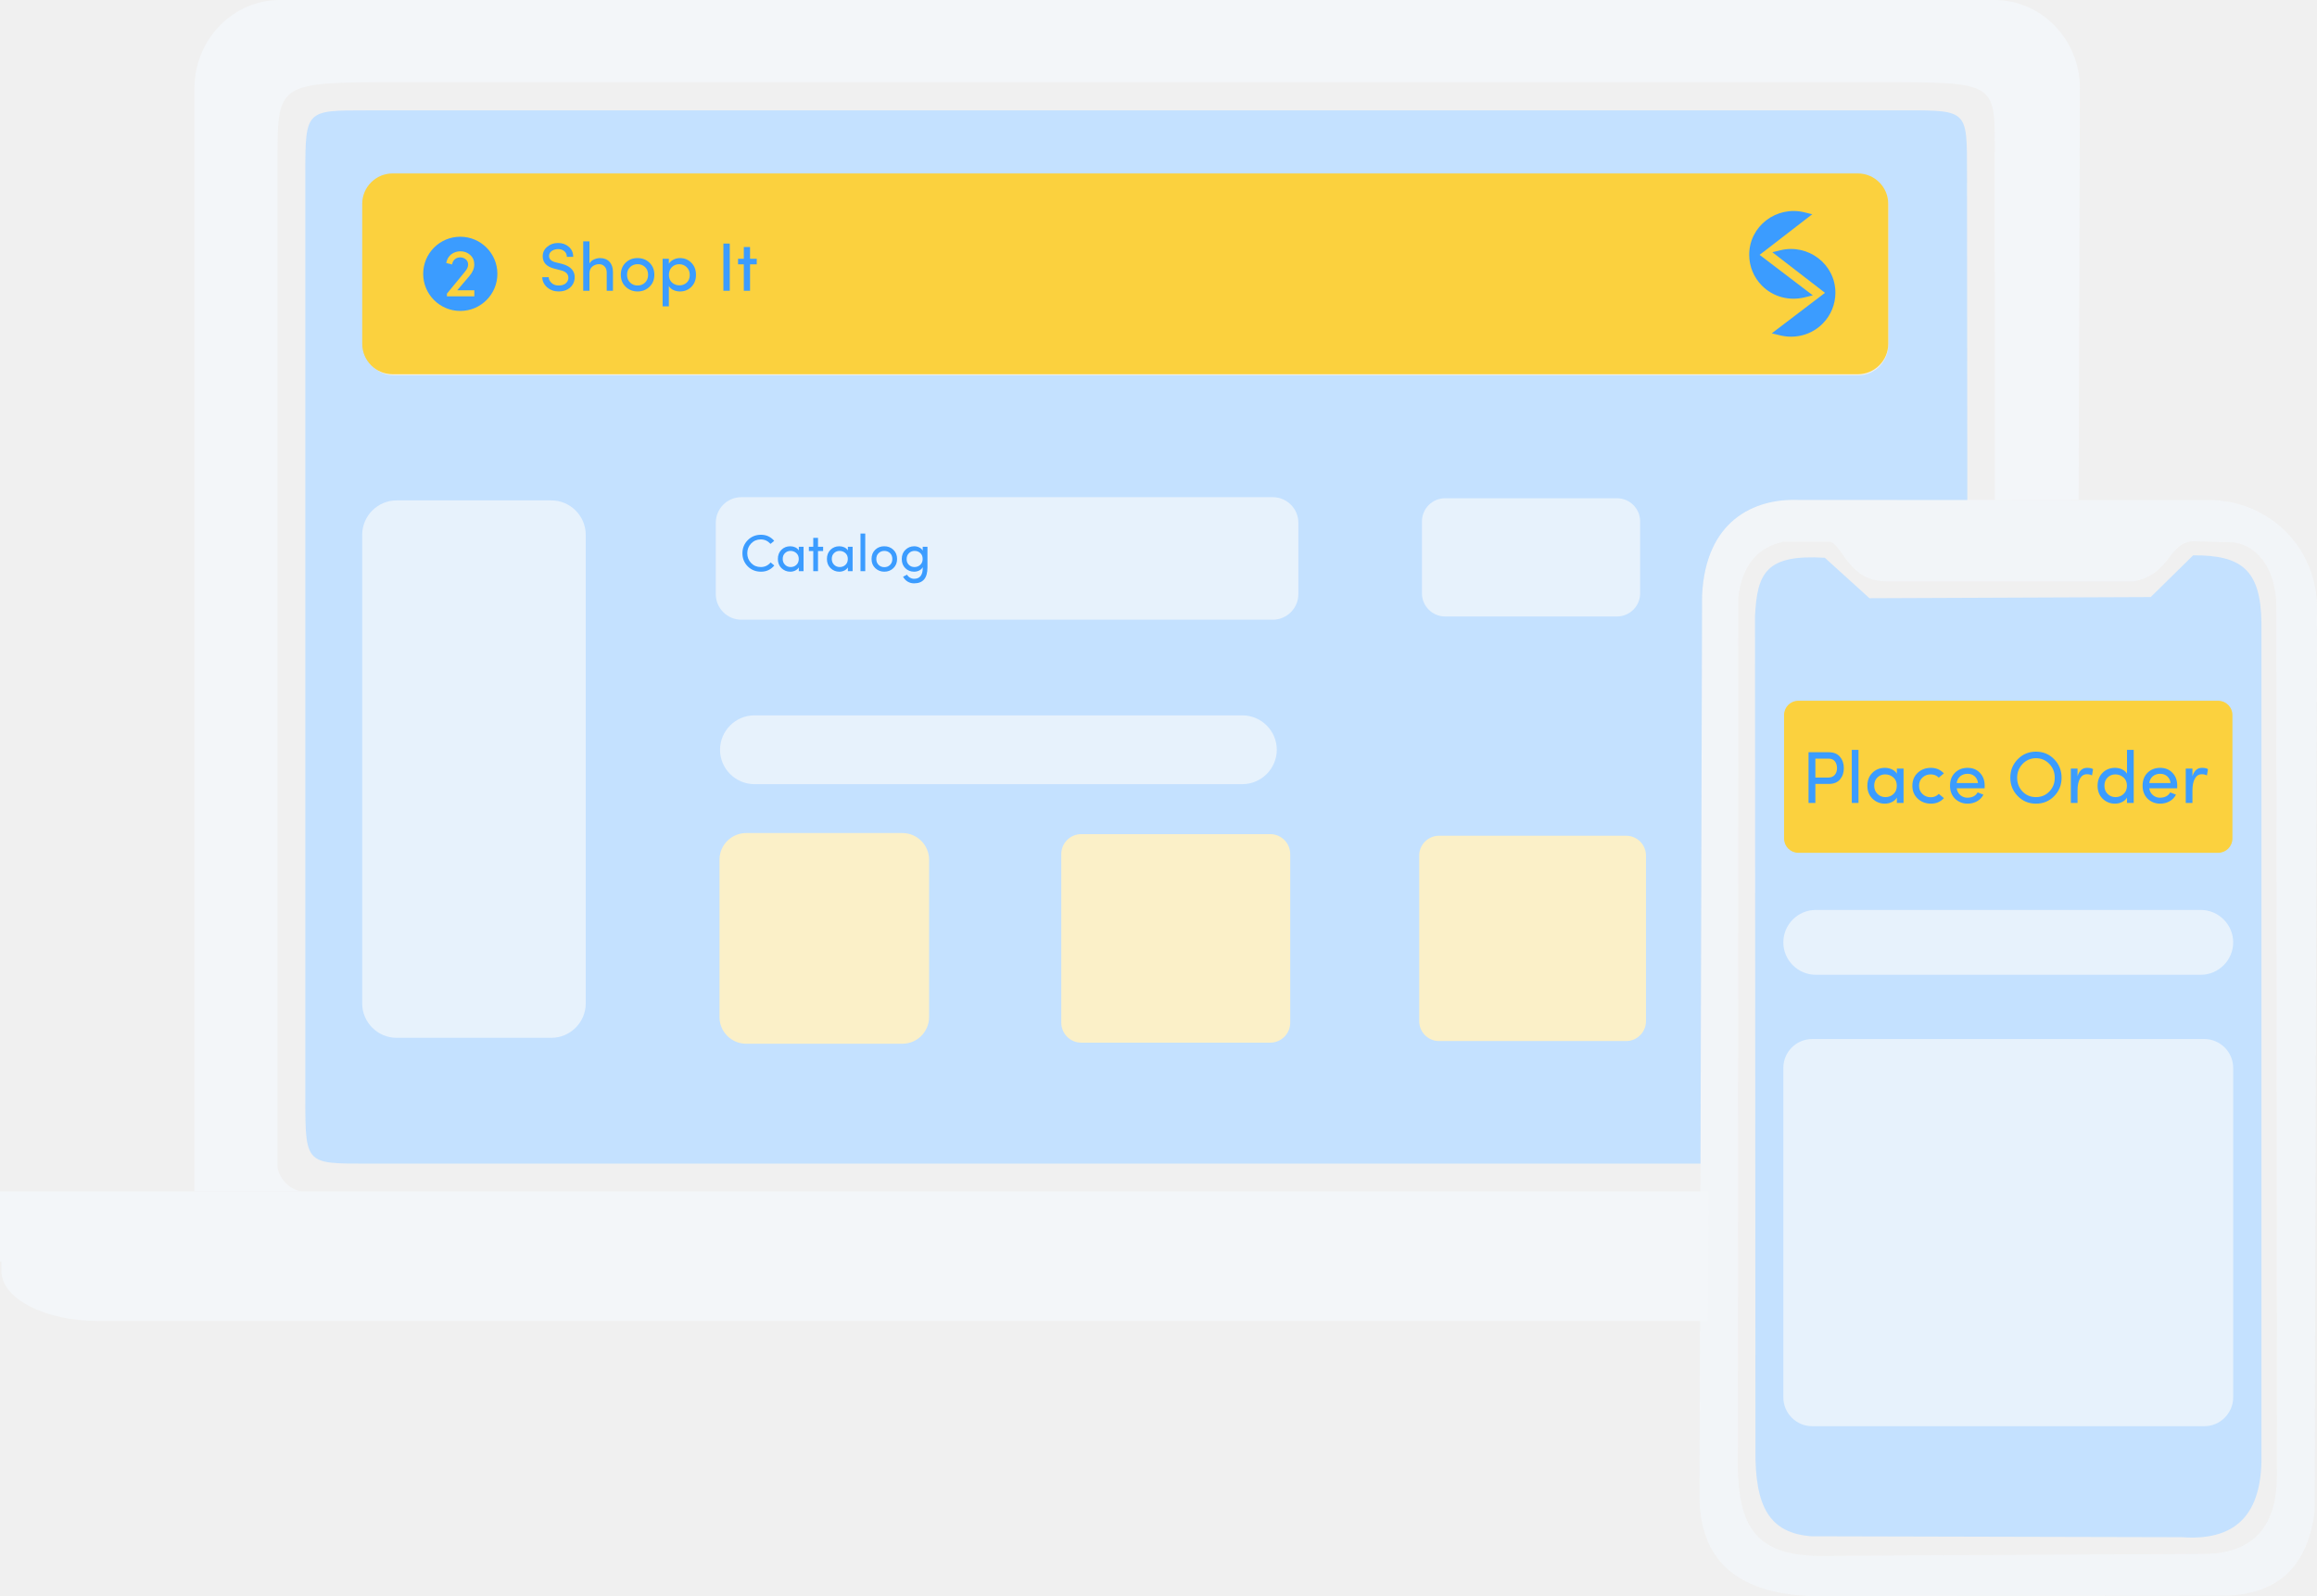
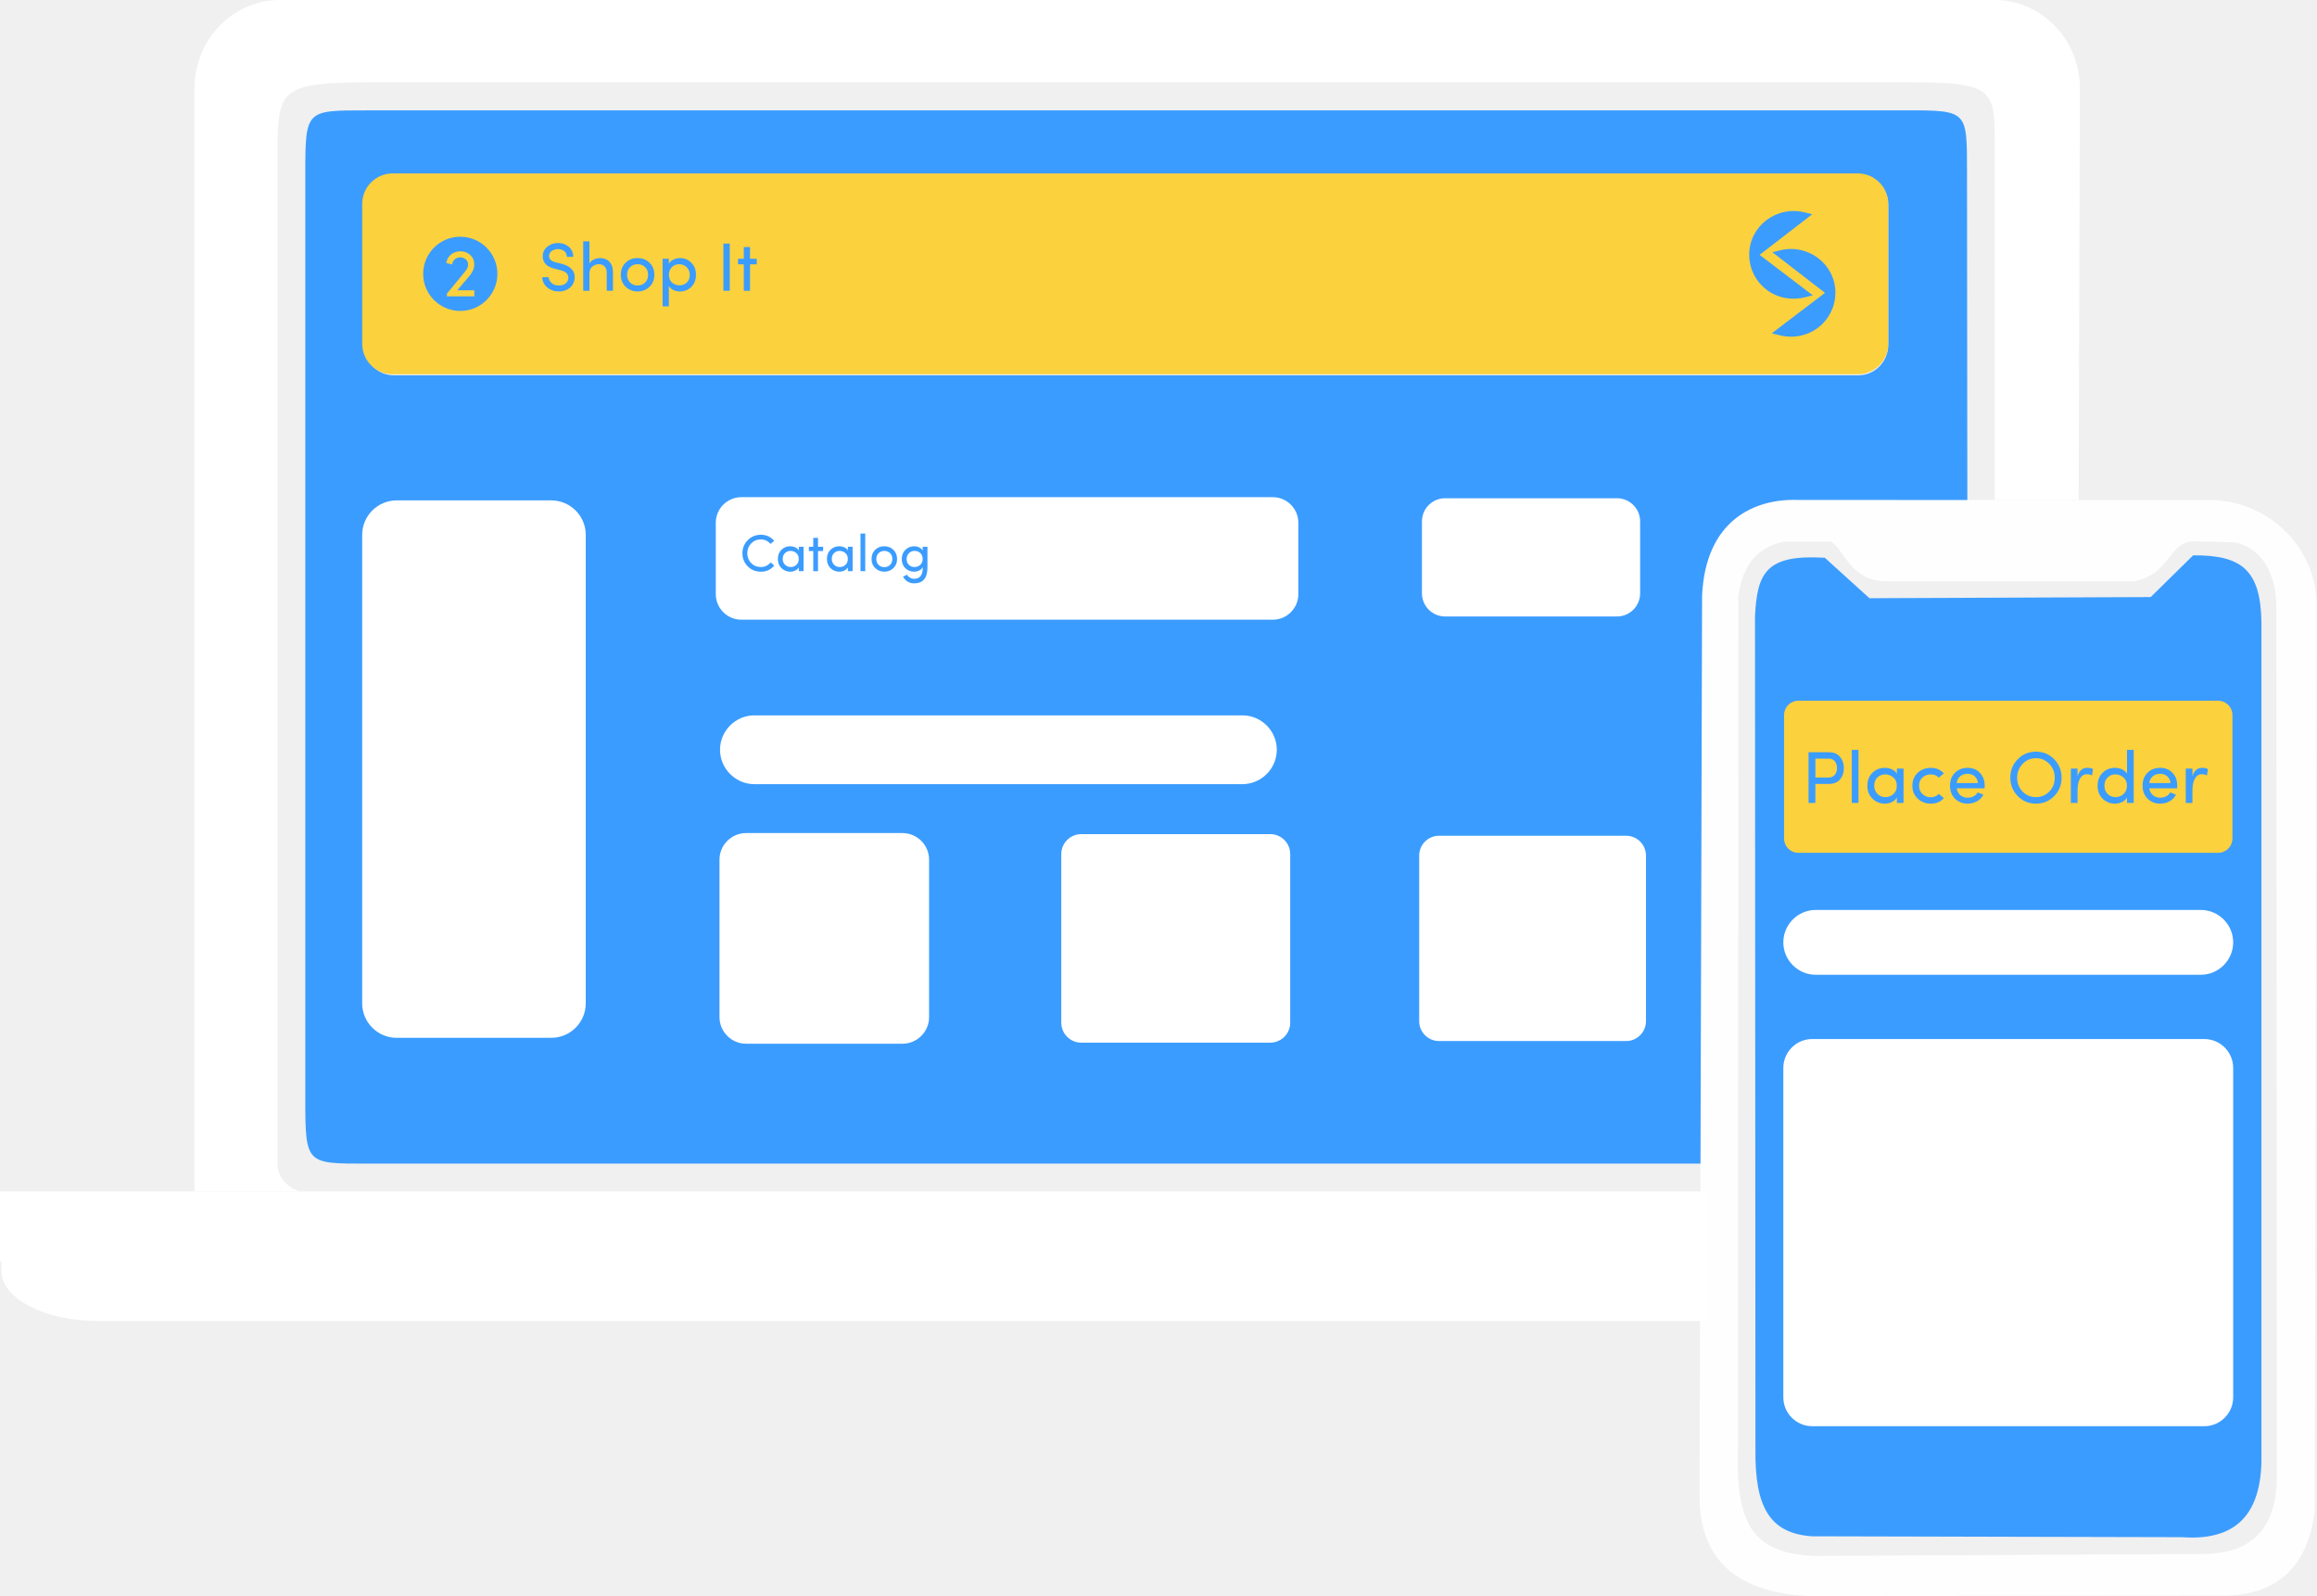
<svg xmlns="http://www.w3.org/2000/svg" xml:space="preserve" width="200.342mm" height="137.993mm" version="1.1" style="shape-rendering:geometricPrecision; text-rendering:geometricPrecision; image-rendering:optimizeQuality; fill-rule:evenodd; clip-rule:evenodd" viewBox="0 0 12303.15 8474.26">
  <defs>
    <style type="text/css">
   
    .str0 {stroke:#3B9CFF;stroke-width:12.28;stroke-miterlimit:22.926}
    .fil4 {fill:#3B9CFF}
-     .fil7 {fill:#E7F2FC}
-     .fil3 {fill:#F3F6F9}
+     .fil7 {fill:#FFFFFF}
+     .fil3 {fill:#FFFFFF}
    .fil1 {fill:#FBD13E}
-     .fil6 {fill:#FBF0C8}
+     .fil6 {fill:#FFFFFF}
    .fil8 {fill:#3B9CFF;fill-rule:nonzero}
    .fil5 {fill:#FBD13E;fill-rule:nonzero}
-     .fil2 {fill:#F3F6F9;fill-opacity:0.961}
-     .fil0 {fill:#C4E1FF}
+     .fil2 {fill:#FFFFFF;fill-opacity:0.961}
+     .fil0 {fill:#3B9CFF}
   
  </style>
  </defs>
  <g id="Layer_x0020_1">
    <path class="fil0" d="M9689.66 2961.57c-309.55,-18.4 -359.68,76.88 -370.71,312.02l2.37 4421.76c-3.57,305.78 74.69,445.4 298.06,461.98l1966.16 4.78c319.17,23.29 430.34,-156.53 422.6,-452.41l0 -4404.39c-4.07,-277.75 -103.74,-358.5 -362.62,-356.65l-225.38 221.63 -1493.36 6.09 -237.12 -214.8z" />
    <path class="fil1" d="M9548.93 3720.75l2229.58 0c41.58,0 75.59,34.01 75.59,75.58l0 656.33c0,41.57 -34.01,75.58 -75.59,75.58l-2229.58 0c-41.58,0 -75.59,-34.02 -75.59,-75.58l0 -656.33c0,-41.57 34.01,-75.58 75.59,-75.58z" />
    <path class="fil2" d="M11700.61 8251.36l-1999.21 10.15c-427.5,10.65 -483.6,-198.65 -473.02,-588.49l1.98 -4507.31c22.09,-162.1 100.35,-261.44 242.17,-289.74l246.18 -0.11c71.71,28.35 100.68,211.28 299.07,210.76l1313.06 0.24c195.91,-39.34 177.07,-197.93 310.72,-213.21l218 6.02c148.13,21.16 225.9,167.53 227.86,335.71l2.79 4621.11c0.15,250.03 -108.48,413.44 -389.6,414.86zm-2243.42 -5596.89c-268.7,42.47 -425.31,215.76 -419.34,578.69l-13.31 4687.42c-8.28,370.89 206.89,534.92 578.95,553.69l2175.3 -1.83c291.11,6.16 470.65,-130.68 511.73,-444.99l12.64 -4812.22c-6.63,-321.27 -268.04,-561.75 -576.17,-559.93l-2269.79 -0.83z" />
    <path class="fil3" d="M9068.44 7013.98l-8549.43 0c-281.34,0 -511.47,-119.15 -511.47,-264.81l0 -49.91 -7.54 0 0 -373.32 9072.34 0 -1.34 237.16 -2.56 450.88z" />
    <path class="fil3" d="M9072.34 6325.94l-7469.4 0c-64.06,-6 -129.13,-74.18 -129.13,-138.54l0 -5356.11c0,-390 6.18,-394.91 631.37,-394.91l7866.31 0c643.57,0 620.52,-1.68 620.53,391.97l0.06 1826.53 445.3 -0.91 6.76 -2185c0.79,-257.95 -203.8,-468.98 -452.92,-468.98l-9105.76 0c-249.12,0 -452.92,211.03 -452.92,468.98l0 5856.97 8039.81 0z" />
    <path class="fil0" d="M1943.63 586.11l8178.61 -0.29c328.06,-0.01 322.08,2.84 322.42,328.97l1.84 1740.04 -896.25 -0.33c-236.82,-8.62 -493.85,109.75 -512.39,507.73l-8.39 3016.32 -7085.85 0c-313.35,0 -322.42,2.7 -322.42,-328.97l0 -4934.5c0,-331.66 5.39,-328.96 322.42,-328.97zm146.97 340.31l7777.72 0c86.97,0 158.1,72.59 158.1,161.31l0 743.68c0,88.73 -71.13,161.31 -158.1,161.31l-7777.72 0c-86.96,0 -158.1,-72.58 -158.1,-161.31l0 -743.68c0,-88.73 71.14,-161.31 158.1,-161.31z" />
    <path class="fil1" d="M2084.61 920.87l7780.51 0c88.72,0 161.31,72.58 161.31,161.31l0 743.68c0,88.73 -72.59,161.31 -161.31,161.31l-7780.51 0c-88.72,0 -161.31,-72.59 -161.31,-161.31l0 -743.68c0,-88.73 72.59,-161.31 161.31,-161.31z" />
    <path class="fil4" d="M2444.08 1257c108.81,0 197.01,88.21 197.01,197.02 0,108.81 -88.2,197.02 -197.01,197.02 -108.81,0 -197.02,-88.2 -197.02,-197.02 0,-108.81 88.21,-197.02 197.02,-197.02z" />
    <path class="fil5" d="M2373.16 1573.62l0 -14.36 95.36 -116.23c11.46,-13.33 17.19,-25.94 17.19,-37.76 0,-11.88 -4.16,-21.23 -12.42,-28.11 -8.27,-6.93 -18.15,-10.43 -29.67,-10.56 -11.47,0 -21.11,3.44 -28.89,10.38 -7.84,6.88 -12.48,15.99 -14.06,27.26l-31.12 -7.66c3.14,-18.58 11.58,-33.6 25.22,-45.12 14.24,-11.4 31.18,-17.07 50.85,-17.07 19.66,0 36.67,6.45 51.09,19.42 14.41,12.91 21.59,29.74 21.59,50.49 0,20.75 -8.57,41.19 -25.82,61.28l-64.66 75.82 90.84 0 0 32.21 -145.48 0z" />
    <g id="_2096733735744">
      <path class="fil4 str0" d="M9333.38 1353.25l278.6 212.06 -29.9 7.42c-80.39,19.95 -164.11,-1.62 -222.53,-60.89 -41.81,-42.43 -64.98,-98.89 -65.21,-158.45 -0.6,-149.04 141.69,-255.38 285,-220.18l29.77 7.31 -275.72 212.73z" />
      <path class="fil4 str0" d="M9700.68 1554.88l-275.72 -212.73 29.77 -7.31c143.31,-35.19 285.6,71.14 285,220.18 -0.24,59.56 -23.4,116.02 -65.22,158.45 -58.43,59.27 -142.14,80.83 -222.52,60.89l-29.9 -7.42 278.6 -212.06z" />
    </g>
    <path class="fil6" d="M3961.77 4423.38l830.32 0c77.71,0 141.29,63.58 141.29,141.3l0 836.01c0,77.71 -63.58,141.29 -141.29,141.29l-830.32 0c-77.72,0 -141.3,-63.58 -141.3,-141.29l0 -836.01c0,-77.72 63.58,-141.3 141.3,-141.3z" />
    <path class="fil6" d="M5741.26 4429.07l1003.85 0c58.24,0 105.89,47.65 105.89,105.9l0 895.4c0,58.25 -47.65,105.9 -105.89,105.9l-1003.85 0c-58.25,0 -105.9,-47.65 -105.9,-105.9l0 -895.4c0,-58.25 47.65,-105.9 105.9,-105.9z" />
    <path class="fil6" d="M7641.08 4437.64l993.8 0c57.87,0 105.21,47.34 105.21,105.21l0 879.66c0,57.86 -47.34,105.21 -105.21,105.21l-993.8 0c-57.87,0 -105.21,-47.35 -105.21,-105.21l0 -879.66c0,-57.87 47.34,-105.21 105.21,-105.21z" />
    <path class="fil7" d="M3936.35 2639.87l2822.27 0c74.54,0 135.53,60.99 135.53,135.53l0 379.57c0,74.53 -60.99,135.53 -135.53,135.53l-2822.27 0c-74.53,0 -135.53,-60.99 -135.53,-135.53l0 -379.57c0,-74.53 60.99,-135.53 135.53,-135.53z" />
    <path class="fil7" d="M7673.3 2645.57l912.92 0c67.56,0 122.82,55.28 122.82,122.82l0 382.15c0,67.55 -55.26,122.82 -122.82,122.82l-912.92 0c-67.55,0 -122.83,-55.28 -122.83,-122.82l0 -382.15c0,-67.55 55.28,-122.82 122.83,-122.82z" />
    <path class="fil7" d="M2106 2656.98l821.46 0c100.56,0 182.82,82.27 182.82,182.82l0 2487.97c0,100.57 -82.26,182.83 -182.82,182.83l-821.46 0c-100.55,0 -182.82,-82.26 -182.82,-182.83l0 -2487.97c0,-100.55 82.27,-182.82 182.82,-182.82z" />
    <path class="fil7" d="M4005.94 3798.4l2591.08 0c100.44,0 182.63,82.19 182.63,182.63l0 0.01c0,100.44 -82.19,182.62 -182.63,182.62l-2591.08 0c-100.44,0 -182.63,-82.18 -182.63,-182.62l0 -0.01c0,-100.44 82.19,-182.63 182.63,-182.63z" />
    <path class="fil7" d="M9641.48 4831.63l2044.49 0c94.65,0 172.09,77.43 172.09,172.1l0 0.01c0,94.65 -77.44,172.08 -172.09,172.08l-2044.49 0c-94.66,0 -172.09,-77.43 -172.09,-172.08l0 -0.01c0,-94.66 77.43,-172.1 172.09,-172.1z" />
    <path class="fil7" d="M9622.63 5517.01l2082.2 0c84.28,0 153.24,68.96 153.24,153.25l0 1749.32c0,84.29 -68.96,153.24 -153.24,153.24l-2082.2 0c-84.29,0 -153.24,-68.96 -153.24,-153.24l0 -1749.32c0,-84.29 68.95,-153.25 153.24,-153.25z" />
    <path class="fil8" d="M3970.31 3007.19c-18.72,-19.18 -28.1,-42.34 -28.1,-69.47 0,-27.08 9.38,-50.24 28.1,-69.42 18.86,-19.18 42.39,-28.8 70.53,-28.8 28.19,0 51.54,10.72 70.16,32.17l-19.5 16.18c-14.47,-15.76 -31.8,-23.66 -52,-23.66 -20.25,0 -37.21,7.17 -50.93,21.49 -13.73,14.33 -20.57,31.66 -20.57,52.04 0,20.43 6.84,37.71 20.57,51.95 13.54,14.14 30.69,21.22 51.49,21.22 20.75,0 38.09,-8.18 52,-24.5l19.45 16.45c-18.58,21.81 -42.05,32.73 -70.39,32.73 -28.33,0 -51.95,-9.48 -70.81,-28.38zm258.54 -7.95c8.32,-7.76 12.48,-18.21 12.48,-31.38 0,-13.17 -4.34,-23.57 -12.98,-31.15 -8.69,-7.58 -18.91,-11.41 -30.64,-11.51 -11.78,0 -21.63,3.93 -29.58,11.79 -7.95,7.76 -11.92,17.93 -11.92,30.59 0,12.61 4.07,23.02 12.2,31.1 8.14,8.13 18.17,12.2 30.09,12.2 11.93,0 22.05,-3.89 30.36,-11.65zm37.99 33.55l-25.23 0 0 -19.87c-4.07,6.79 -10.22,12.25 -18.44,16.41 -8.23,4.16 -17.19,6.24 -26.99,6.24 -17.94,0 -33.51,-6.29 -46.68,-18.86 -12.71,-12.53 -19.09,-28.8 -19.09,-48.71 0,-19.97 6.29,-36.19 18.81,-48.62 12.57,-12.48 28.24,-18.76 47,-18.85 9.38,0 18.44,1.94 27.08,5.82 8.51,4.25 14.6,9.7 18.31,16.41l0 -19.46 25.23 0 0 129.5zm76.77 -176.92l0 47.42 27.17 0 0 22.46 -27.17 0 0 107.04 -25.24 0 0 -107.04 -23.29 0 0 -22.46 23.29 0 0 -47.42 25.24 0zm145.76 143.37c8.32,-7.76 12.48,-18.21 12.48,-31.38 0,-13.17 -4.34,-23.57 -12.98,-31.15 -8.69,-7.58 -18.91,-11.41 -30.64,-11.51 -11.78,0 -21.63,3.93 -29.58,11.79 -7.95,7.76 -11.92,17.93 -11.92,30.59 0,12.61 4.07,23.02 12.2,31.1 8.14,8.13 18.17,12.2 30.09,12.2 11.93,0 22.05,-3.89 30.36,-11.65zm37.99 33.55l-25.23 0 0 -19.87c-4.07,6.79 -10.22,12.25 -18.44,16.41 -8.23,4.16 -17.19,6.24 -26.99,6.24 -17.94,0 -33.51,-6.29 -46.68,-18.86 -12.71,-12.53 -19.09,-28.8 -19.09,-48.71 0,-19.97 6.29,-36.19 18.81,-48.62 12.57,-12.48 28.24,-18.76 47,-18.85 9.38,0 18.44,1.94 27.08,5.82 8.51,4.25 14.6,9.7 18.31,16.41l0 -19.46 25.23 0 0 129.5zm41.83 0l0 -199.93 25.23 0 0 199.93 -25.23 0zm156.91 -33.32c8.09,-7.95 12.15,-18.4 12.15,-31.34 0,-12.99 -4.07,-23.34 -12.15,-31.1 -8.09,-7.81 -18.17,-11.74 -30.23,-11.83 -12.02,0 -22.14,3.89 -30.32,11.7 -8.27,7.85 -12.44,18.21 -12.44,31.1 0,12.85 4.07,23.29 12.16,31.33 8.09,8.09 18.21,12.11 30.36,12.11 12.2,0 22.37,-3.97 30.46,-11.97zm-30.32 36.1c-18.86,0 -34.85,-6.24 -48.07,-18.72 -13.22,-12.48 -19.83,-28.75 -19.83,-48.85 0,-20.11 6.52,-36.42 19.5,-48.9 12.99,-12.48 29.02,-18.67 48.16,-18.58 19.23,0 35.31,6.24 48.3,18.72 13.08,12.57 19.64,28.84 19.64,48.76 0,19.92 -6.56,36.14 -19.69,48.71 -13.12,12.57 -29.16,18.86 -48.02,18.86zm130.28 -36.33c7.95,7.76 17.84,11.65 29.72,11.65 11.83,0 22.05,-3.89 30.64,-11.65 8.55,-7.76 12.85,-18.21 12.85,-31.38 0,-13.17 -4.16,-23.62 -12.48,-31.29 -8.32,-7.58 -18.44,-11.37 -30.36,-11.37 -11.93,0 -21.95,4.07 -30.09,12.2 -8.13,8.18 -12.2,18.63 -12.2,31.25 0,12.66 3.97,22.83 11.92,30.59zm27.68 74.04c30.69,0 46.08,-19.5 46.08,-58.47 0,-0.37 -0.09,-0.83 -0.28,-1.34l0 -1.76c-3.7,7.39 -9.8,13.22 -18.31,17.47 -8.51,4.25 -17.51,6.38 -27.13,6.38 -18.58,0 -34.21,-6.2 -46.82,-18.53 -12.62,-12.39 -18.95,-28.65 -18.95,-48.76 0,-20.15 6.47,-36.47 19.36,-48.9 12.9,-12.48 28.43,-18.76 46.45,-18.85 9.84,0 18.9,2.12 27.08,6.37 8.14,3.7 14.24,9.24 18.31,16.69l0 -20.29 25.23 0 0 109.86c0,56.25 -23.67,84.35 -71.04,84.26 -12.39,0.09 -23.71,-2.95 -34.02,-9.1 -10.26,-6.2 -18.44,-14.89 -24.5,-26.02 0.88,-0.19 4.58,-2.13 11.1,-5.78l9.98 -5.23c3.51,6.61 8.78,11.93 15.71,15.95 6.98,4.02 14.19,6.06 21.72,6.06z" />
    <path class="fil8" d="M2879.5 1471.85l34.03 0c0.24,11.28 5.34,21.48 15.29,30.63 9.95,9.16 22.5,13.65 37.79,13.41 15.29,0 27.24,-3.4 35.91,-10.13 8.62,-6.74 13.77,-15.65 15.41,-26.63 1.89,-22.86 -12.31,-37.73 -42.64,-44.58l-32.33 -8.31c-40.76,-10.37 -61.15,-32.21 -61.15,-65.39 0,-20.57 8.01,-37.43 24.02,-50.53 15.41,-13.41 34.52,-20.08 57.2,-20.08 22.75,0 41.86,6.73 57.44,20.26 15.53,13.47 23.29,31.24 23.29,53.26l-33.85 0c0,-12.37 -4.37,-22.32 -13.16,-29.91 -8.98,-7.46 -19.96,-11.22 -33,-11.22 -12.98,0 -24.44,3.4 -34.27,10.19 -9.22,6.79 -13.83,15.65 -13.83,26.57 0,16.92 12.07,28.21 36.16,33.84l32.7 8.01c23.96,6.37 41.61,16.32 52.95,29.91 11.4,13.59 15.95,30.15 13.71,49.62 -2.24,19.53 -10.92,35.49 -25.96,48.04 -15.05,12.5 -34.58,18.75 -58.6,18.75 -24.02,0 -44.65,-7.4 -61.88,-22.26 -16.8,-15.35 -25.23,-33.19 -25.23,-53.45zm250.47 -19.59l0 91.66 -33.12 0 0 -262.42 33.12 0 0 117.99c4.61,-9.46 12.49,-16.74 23.66,-21.71 11.1,-4.97 21.9,-7.46 32.33,-7.46 21.48,0 38.39,6.67 50.71,20.08 12.31,13.41 18.38,31.79 18.13,55.26l0 98.27 -33.12 0 0 -96.08c0,-14.14 -3.76,-24.99 -11.23,-32.7 -7.22,-8.31 -17.23,-12.44 -30.02,-12.44 -12.8,0 -24.39,4.07 -34.82,12.26 -10.43,8.19 -15.65,20.62 -15.65,37.31zm295.47 47.92c10.62,-10.43 15.95,-24.14 15.95,-41.13 0,-17.05 -5.34,-30.63 -15.95,-40.83 -10.61,-10.25 -23.84,-15.41 -39.67,-15.53 -15.77,0 -29.05,5.1 -39.79,15.35 -10.86,10.32 -16.32,23.9 -16.32,40.83 0,16.86 5.34,30.58 15.95,41.13 10.62,10.62 23.9,15.89 39.86,15.89 16.02,0 29.36,-5.21 39.97,-15.71zm-39.79 47.38c-24.75,0 -45.74,-8.19 -63.09,-24.57 -17.35,-16.38 -26.03,-37.73 -26.03,-64.12 0,-26.39 8.55,-47.8 25.6,-64.17 17.05,-16.38 38.1,-24.51 63.21,-24.39 25.23,0 46.35,8.19 63.39,24.56 17.17,16.5 25.79,37.85 25.79,64 0,26.15 -8.62,47.44 -25.84,63.94 -17.23,16.49 -38.28,24.75 -63.03,24.75zm182.04 -129.27c-10.5,10.43 -15.77,24.32 -15.77,41.73 0,17.35 5.58,30.88 16.68,40.58 11.16,9.71 24.32,14.56 39.61,14.56 15.29,0 28.33,-5.1 39.07,-15.29 10.19,-10.13 15.29,-23.48 15.29,-40.04 0,-16.56 -5.34,-30.21 -16.02,-40.82 -10.73,-10.62 -23.96,-16.02 -39.55,-16.14 -15.65,-0.12 -28.75,5.04 -39.31,15.41zm-49.26 -44.34l33.12 0 0 26.75c5.58,-9.52 13.65,-16.86 24.32,-21.95 10.43,-5.64 22.08,-8.43 35,-8.43 23.72,0 43.8,8.25 60.18,24.81 16.44,16.38 24.63,37.73 24.63,64 0,26.27 -8.12,47.56 -24.44,63.93 -16.26,16.32 -36.4,24.51 -60.36,24.51 -12.92,0 -24.75,-2.55 -35.54,-7.65 -10.74,-5.1 -18.69,-12.25 -23.78,-21.35l0 107.98 -33.12 0 0 -252.59zm322.72 169.97l0 -250.77 33.85 0 0 250.77 -33.85 0zm141.52 -232.21l0 62.23 35.67 0 0 29.48 -35.67 0 0 140.49 -33.12 0 0 -140.49 -30.58 0 0 -29.48 30.58 0 0 -62.23 33.12 0z" />
    <path class="fil8" d="M9710.21 4028.2l-70.64 0 0 100.39 68.56 0c14.91,-0.13 26.3,-4.75 34.25,-13.93 7.87,-9.17 11.91,-21.03 12.04,-35.67 0,-14.65 -3.78,-26.89 -11.26,-36.66 -7.81,-9.44 -18.82,-14.13 -32.95,-14.13zm-106.97 235.17l0 -269.15 107.36 0c26.63,0 46.49,8.2 59.76,24.61 13.61,15.95 20.38,35.81 20.38,59.76 0,24.02 -6.77,44.01 -20.25,59.96 -13.55,16.02 -33.53,24.02 -60.03,24.02l-70.9 0 0 100.79 -36.33 0zm229.69 0l0 -281.65 35.55 0 0 281.65 -35.55 0zm221.36 -47.27c11.72,-10.94 17.58,-25.65 17.58,-44.21 0,-18.55 -6.12,-33.2 -18.29,-43.88 -12.24,-10.68 -26.63,-16.08 -43.17,-16.21 -16.61,0 -30.47,5.53 -41.67,16.6 -11.2,10.94 -16.8,25.26 -16.8,43.1 0,17.77 5.73,32.42 17.19,43.82 11.46,11.46 25.59,17.19 42.39,17.19 16.8,0 31.06,-5.47 42.77,-16.41zm53.52 47.27l-35.54 0 0 -28c-5.73,9.57 -14.39,17.26 -25.98,23.11 -11.59,5.86 -24.22,8.79 -38.02,8.79 -25.26,0 -47.2,-8.86 -65.76,-26.56 -17.9,-17.65 -26.89,-40.56 -26.89,-68.63 0,-28.13 8.86,-50.98 26.5,-68.49 17.71,-17.58 39.78,-26.43 66.22,-26.56 13.22,0 25.98,2.73 38.15,8.2 11.98,5.99 20.57,13.68 25.79,23.11l0 -27.41 35.54 0 0 182.43zm144.92 -186.33c28.13,0 51.17,9.83 69.21,29.43l-27.08 22.53c-11.39,-11.46 -25.72,-17.19 -42.91,-17.19 -17.12,0 -31.71,5.53 -43.69,16.67 -12.04,10.94 -18.1,25.45 -18.1,43.62 0,18.1 6.12,32.82 18.29,44.14 12.24,11.4 26.82,17.06 43.88,17.06 17.19,0 31.38,-5.99 42.51,-17.97l27.48 22.65c-18.17,19.53 -41.15,29.3 -68.82,29.3 -27.74,0 -51.17,-8.79 -70.32,-26.37 -19.08,-17.84 -28.59,-40.75 -28.59,-68.82 0,-28.06 9.38,-50.91 28.06,-68.49 18.75,-17.58 42.06,-26.43 70.05,-26.56zm285.76 94.6c0,8.08 -0.13,12.69 -0.39,14l-148.06 0c1.76,14.71 8.27,26.89 19.47,36.59 10.81,8.92 22.92,13.41 36.39,13.41 26.37,0 44.8,-9.44 55.34,-28.32 0.26,0 0.65,0.06 1.17,0.33 0.45,0.26 1.36,0.71 2.67,1.36 1.49,0.65 3.51,1.44 6.06,2.28 2.54,0.91 4.49,1.69 5.72,2.34l14.91 5.53c-7.49,15.36 -18.82,27.22 -33.98,35.55 -15.1,8.4 -31.77,12.56 -49.93,12.56 -26.11,0 -48.38,-8.79 -66.93,-26.43 -17.64,-17.64 -26.44,-40.76 -26.44,-69.21 0,-28.52 8.79,-51.37 26.31,-68.62 17.58,-17.19 39.78,-25.85 66.74,-25.98 26.95,0 48.7,8.72 65.24,26.11 17.12,17.32 25.71,40.17 25.71,68.49zm-53.26 -49.87c-10.16,-8.73 -22.79,-13.09 -37.76,-13.09 -15.04,0 -27.93,4.36 -38.74,13.09 -10.68,9.31 -16.93,21.42 -18.69,36.13l113.09 0c-1.76,-14.71 -7.74,-26.82 -17.9,-36.13zm396.57 -65.63c-19.34,-20.18 -42.97,-30.27 -70.9,-30.27 -28,0 -51.63,10.09 -70.97,30.27 -19.34,20.19 -28.97,44.66 -28.97,73.51 0,28.91 9.51,53.26 28.58,73.18 19.07,19.79 42.77,29.69 71.16,29.69 28.32,0 52.08,-9.96 71.29,-29.89 19.2,-19.92 28.71,-44.27 28.58,-73.18 0,-28.71 -9.57,-53.13 -28.78,-73.31zm-207.17 73.12c0,-38.22 13.09,-70.84 39.32,-97.72 26.24,-26.95 58.53,-40.43 96.88,-40.43 38.41,0 70.71,13.41 96.81,40.3 26.17,26.82 39.26,59.51 39.26,98.05 0,38.61 -13.09,71.16 -39.26,97.86 -26.11,26.63 -58.4,39.97 -96.81,39.97 -38.35,0 -70.64,-13.47 -96.88,-40.43 -26.23,-27.01 -39.32,-59.51 -39.32,-97.59zm356.98 67.78l0 66.34 -35.55 0 0 -182.43 35.55 0 0 41.15c8.92,-30.01 25.78,-45.05 50.72,-45.05 14.39,0 24.93,2.34 31.71,6.96l-5.53 33.33c-8.01,-4.23 -16.99,-6.31 -26.89,-6.31 -16.08,0 -28.38,7.68 -37.04,23.05 -8.66,15.43 -12.96,36.39 -12.96,62.96zm244.54 18.88c11.85,-11.07 17.77,-25.78 17.77,-44.2 0,-18.43 -6.12,-33.01 -18.29,-43.69 -12.24,-10.68 -26.56,-16.08 -42.97,-16.21 -16.47,0 -30.28,5.53 -41.47,16.6 -11.2,11.2 -16.8,25.66 -16.8,43.49 0,17.78 5.67,32.36 16.99,43.63 11.33,11.32 25.33,16.99 42,16.99 16.67,0 30.92,-5.53 42.77,-16.61zm53.71 47.46l-35.54 0 0 -28c-5.73,9.57 -14.39,17.26 -25.98,23.11 -11.59,5.86 -24.29,8.79 -38.15,8.79 -25.33,0 -47.2,-8.86 -65.63,-26.56 -17.64,-17.65 -26.5,-40.56 -26.5,-68.63 0,-28.13 8.79,-50.98 26.31,-68.49 17.58,-17.58 39.39,-26.43 65.49,-26.56 14.06,0 26.89,2.73 38.35,8.2 11.39,5.47 20.12,13.22 26.11,23.11l0 -126.64 35.54 0 0 281.65zm231.19 -91.74c0,8.08 -0.13,12.69 -0.39,14l-148.06 0c1.76,14.71 8.27,26.89 19.47,36.59 10.81,8.92 22.92,13.41 36.39,13.41 26.37,0 44.8,-9.44 55.34,-28.32 0.26,0 0.65,0.06 1.17,0.33 0.45,0.26 1.36,0.71 2.67,1.36 1.49,0.65 3.51,1.44 6.06,2.28 2.54,0.91 4.49,1.69 5.72,2.34l14.91 5.53c-7.49,15.36 -18.82,27.22 -33.98,35.55 -15.1,8.4 -31.77,12.56 -49.93,12.56 -26.11,0 -48.38,-8.79 -66.93,-26.43 -17.64,-17.64 -26.44,-40.76 -26.44,-69.21 0,-28.52 8.79,-51.37 26.31,-68.62 17.58,-17.19 39.78,-25.85 66.74,-25.98 26.95,0 48.7,8.72 65.24,26.11 17.12,17.32 25.71,40.17 25.71,68.49zm-53.26 -49.87c-10.16,-8.73 -22.79,-13.09 -37.76,-13.09 -15.04,0 -27.93,4.36 -38.74,13.09 -10.68,9.31 -16.93,21.42 -18.69,36.13l113.09 0c-1.76,-14.71 -7.74,-26.82 -17.9,-36.13zm133.99 75.26l0 66.34 -35.55 0 0 -182.43 35.55 0 0 41.15c8.92,-30.01 25.78,-45.05 50.72,-45.05 14.39,0 24.93,2.34 31.71,6.96l-5.53 33.33c-8.01,-4.23 -16.99,-6.31 -26.89,-6.31 -16.08,0 -28.38,7.68 -37.04,23.05 -8.66,15.43 -12.96,36.39 -12.96,62.96z" />
  </g>
</svg>
